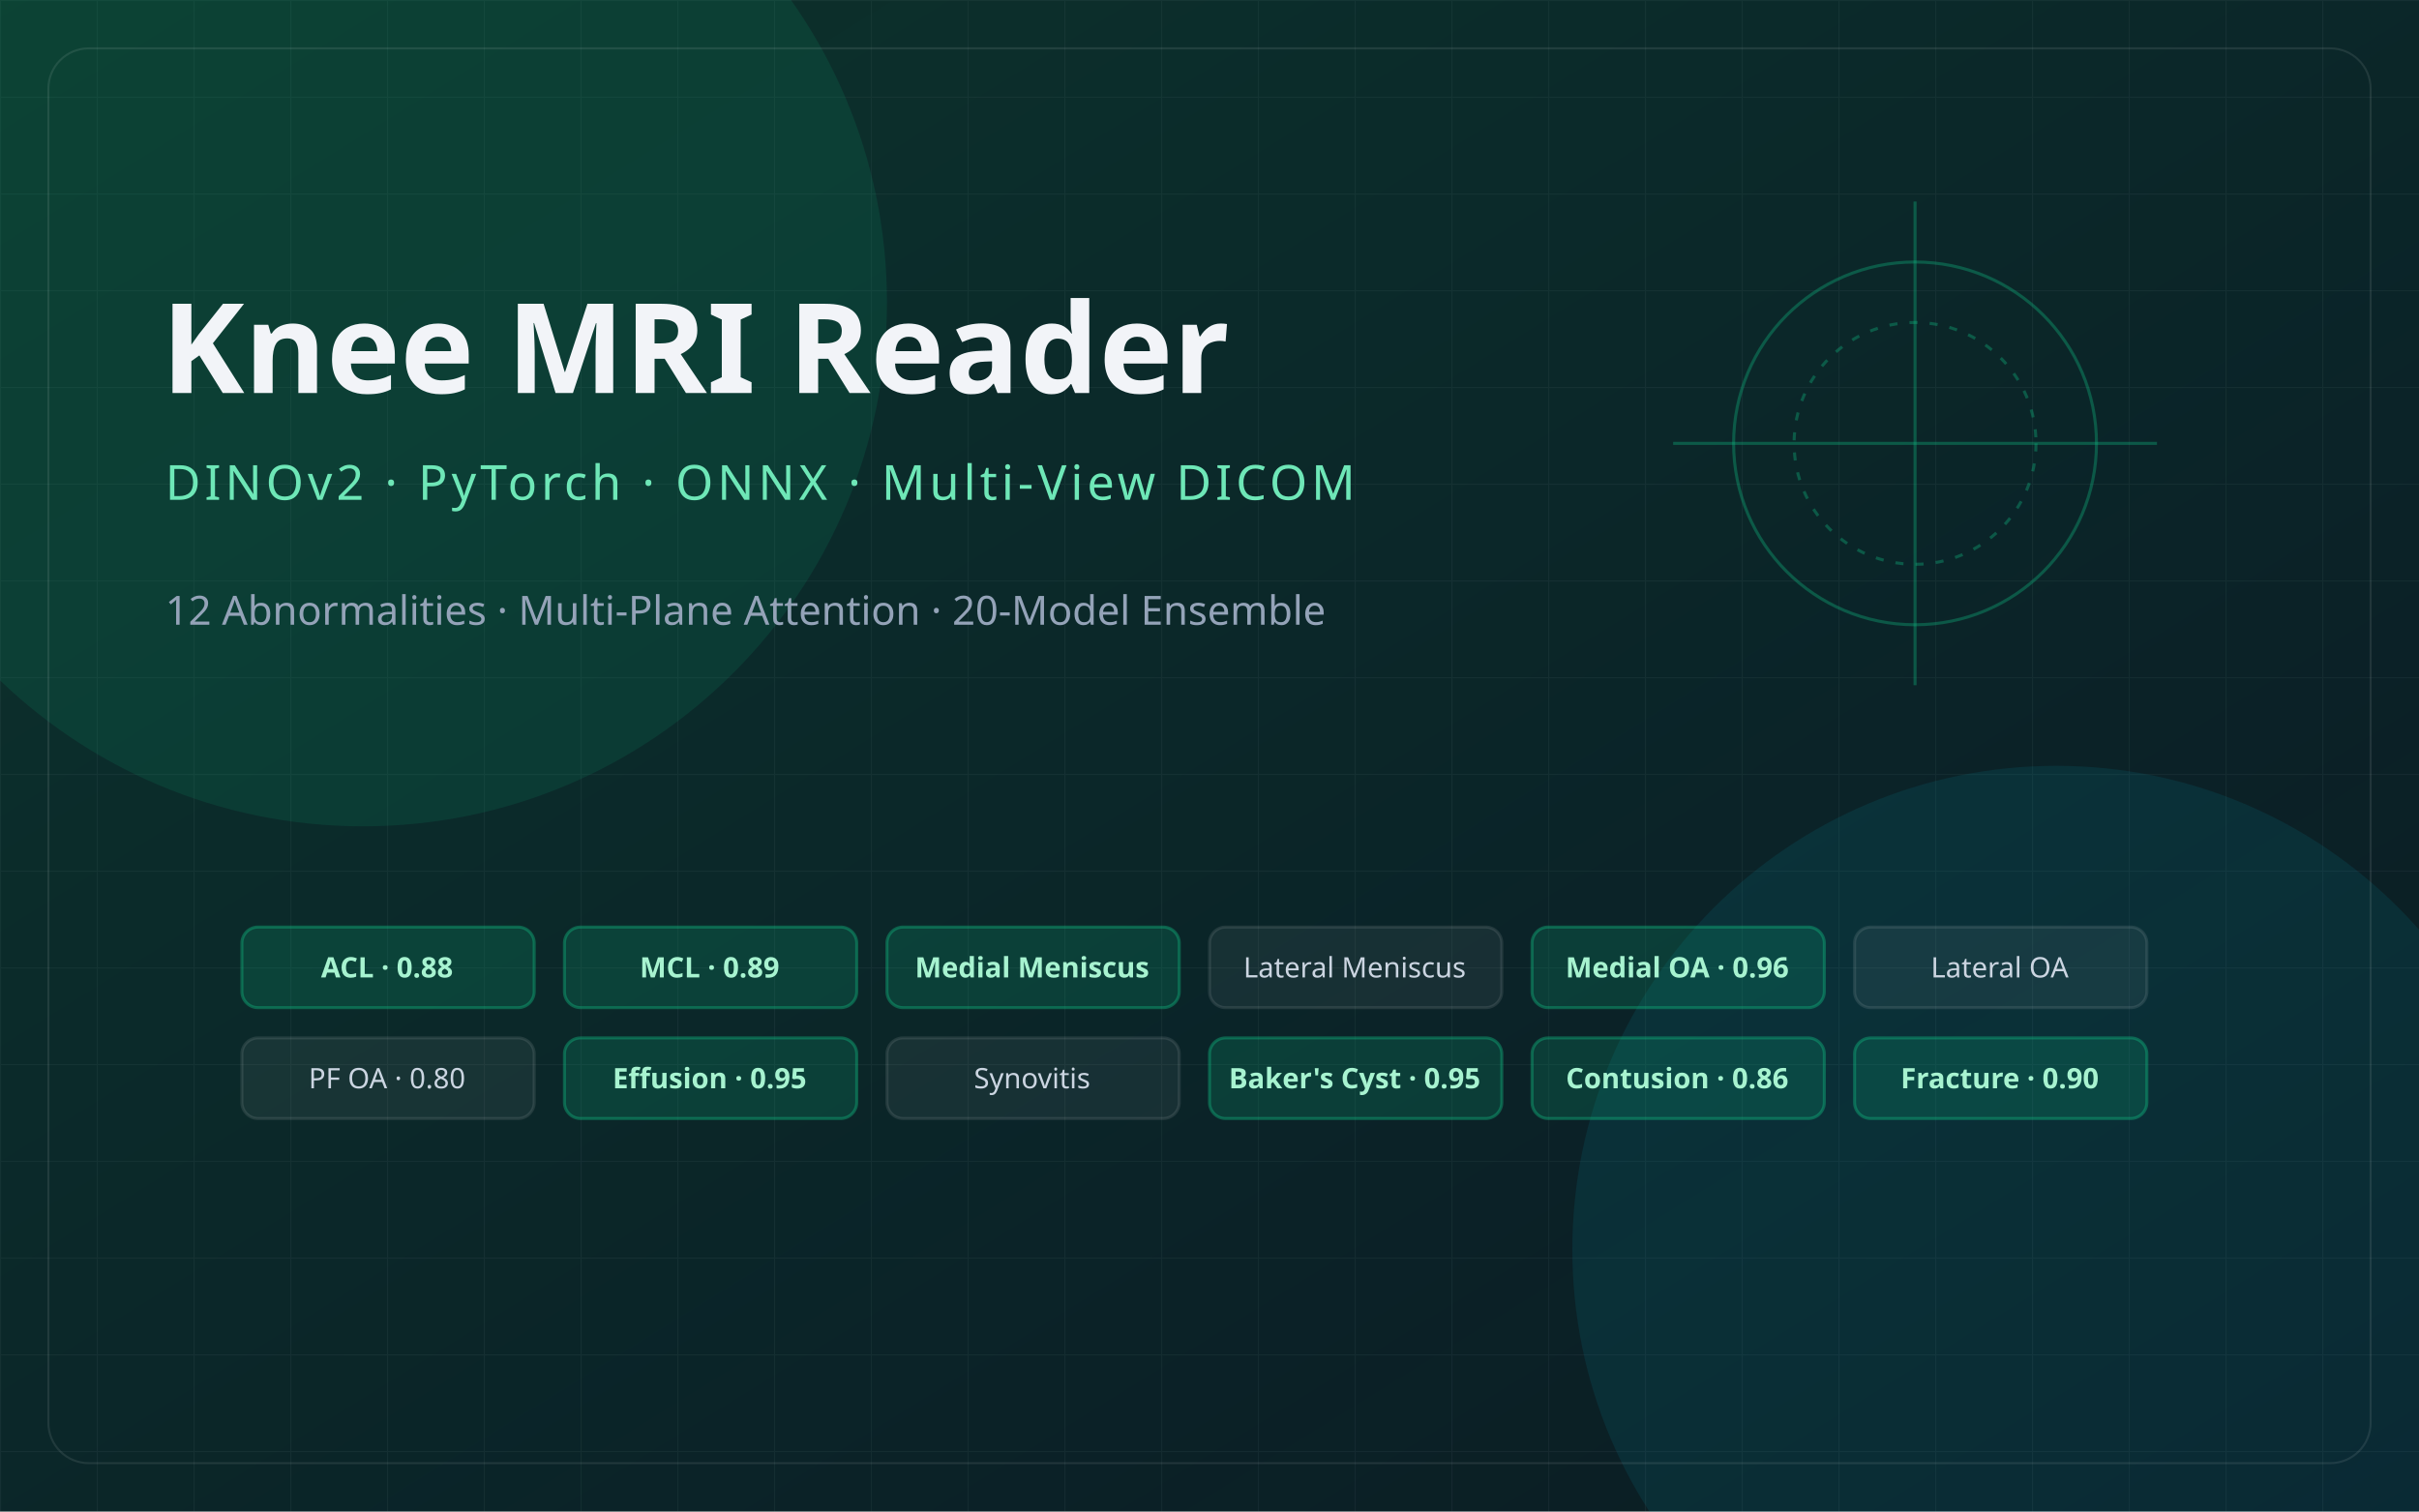
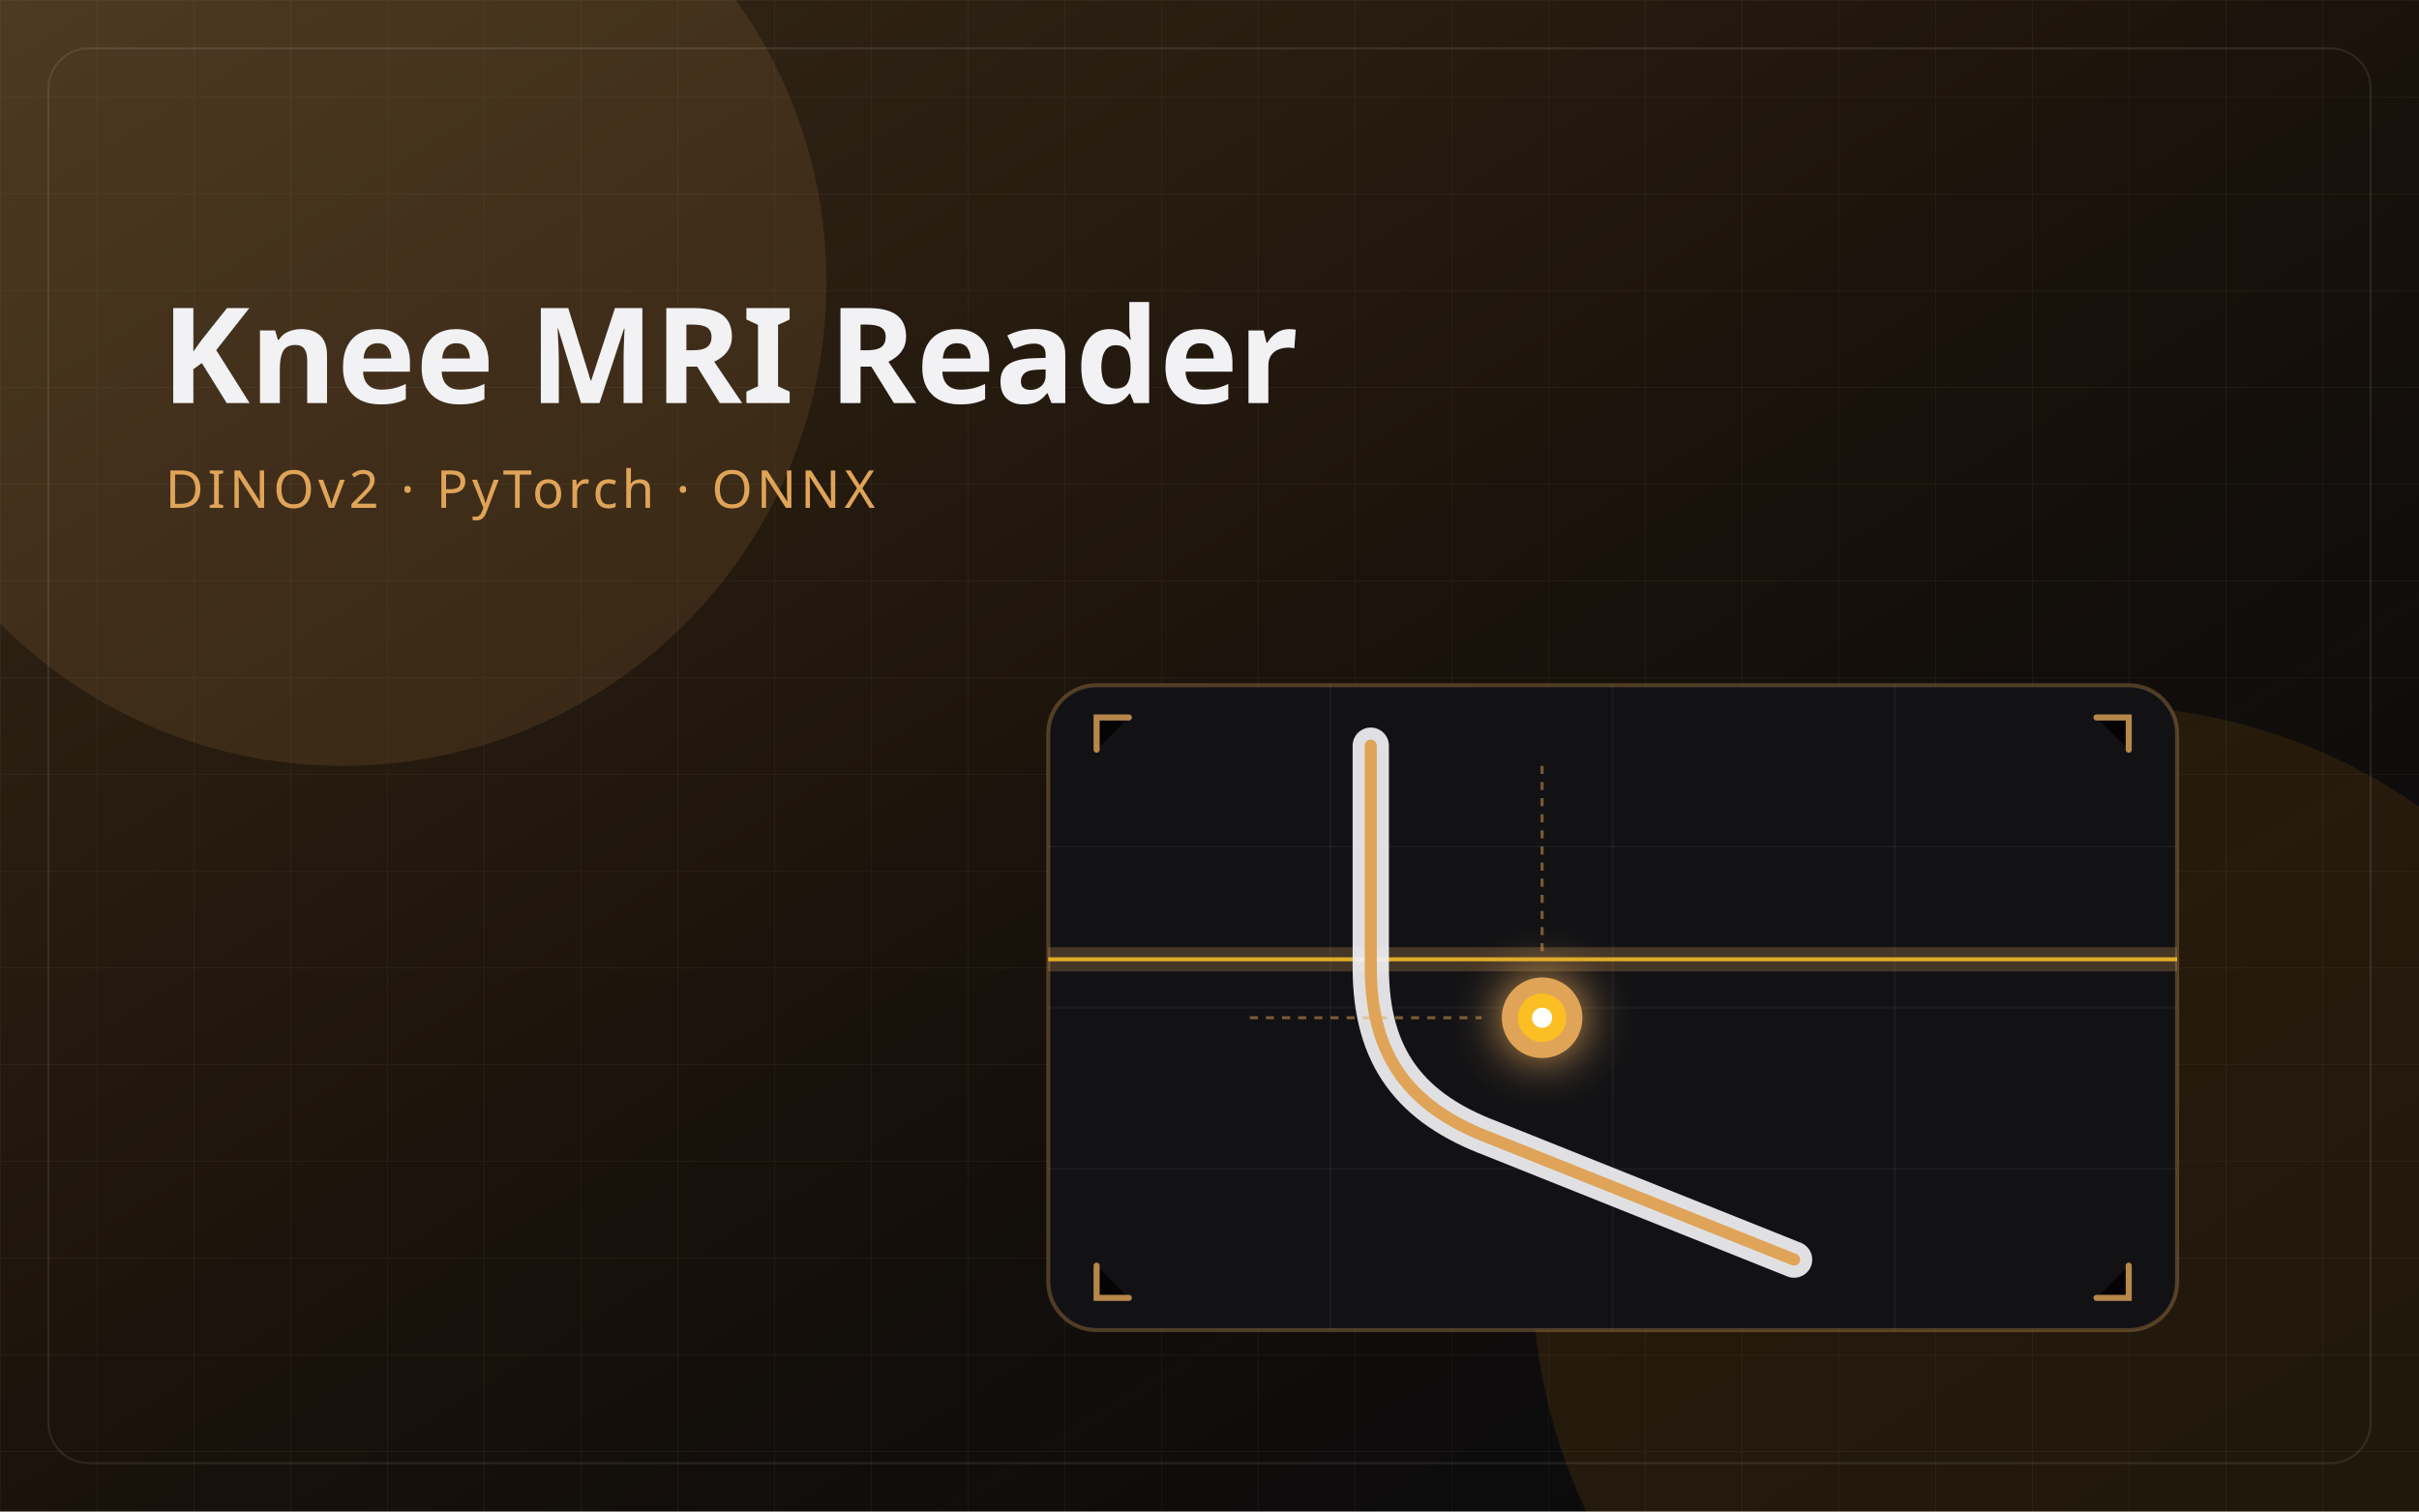
<svg xmlns="http://www.w3.org/2000/svg" viewBox="0 0 1200 750" width="1200" height="750" role="img" aria-label="Knee MRI Reader">
  <defs>
    <linearGradient id="g" x1="0" y1="0" x2="1" y2="1">
-       <stop offset="0%" stop-color="#10b981" stop-opacity="0.22" />
-       <stop offset="100%" stop-color="#06b6d4" stop-opacity="0.08" />
+       <stop offset="0%" stop-color="#e0a458" stop-opacity="0.22" />
+       <stop offset="50%" stop-color="#d97706" stop-opacity="0.08" />
+       <stop offset="100%" stop-color="#0a0a0b" stop-opacity="0.0" />
    </linearGradient>
+     <radialGradient id="glow" cx="65%" cy="65%" r="50%">
+       <stop offset="0%" stop-color="#e0a458" stop-opacity="0.25" />
+       <stop offset="100%" stop-color="#e0a458" stop-opacity="0" />
+     </radialGradient>
    <pattern id="grid" width="48" height="48" patternUnits="userSpaceOnUse">
-       <path d="M48 0H0V48" fill="none" stroke="#ffffff" stroke-opacity="0.05" stroke-width="1" />
+       <path d="M48 0H0V48" fill="none" stroke="#ffffff" stroke-opacity="0.04" stroke-width="1" />
    </pattern>
+     <clipPath id="viewportClip">
+       <rect x="520" y="340" width="560" height="320" rx="24" />
+     </clipPath>
  </defs>
-   <rect width="1200" height="750" fill="#0b0d12" />
+   <rect width="1200" height="750" fill="#0a0a0c" />
  <rect width="1200" height="750" fill="url(#grid)" />
  <rect width="1200" height="750" fill="url(#g)" />
-   <circle cx="180" cy="150" r="260" fill="#10b981" fill-opacity="0.12" />
-   <circle cx="1020" cy="620" r="240" fill="#06b6d4" fill-opacity="0.10" />
-   <g stroke="#10b981" stroke-opacity="0.35" fill="none" stroke-width="1.5">
-     <circle cx="950" cy="220" r="90" />
-     <circle cx="950" cy="220" r="60" stroke-dasharray="4 6" />
-     <line x1="830" y1="220" x2="1070" y2="220" />
-     <line x1="950" y1="100" x2="950" y2="340" />
+   <circle cx="170" cy="140" r="240" fill="#e0a458" fill-opacity="0.12" />
+   <circle cx="1040" cy="630" r="280" fill="#f59e0b" fill-opacity="0.10" />
+   <rect x="520" y="340" width="560" height="320" rx="24" fill="url(#glow)" />
+   <g font-family="'Space Grotesk',system-ui,sans-serif">
+     <text x="80" y="200" fill="#f2f2f4" font-size="66" font-weight="700">Knee MRI Reader</text>
+     <text x="82" y="252" fill="#e0a458" font-size="26" font-weight="500" letter-spacing="2">DINOv2 · PyTorch · ONNX</text>
  </g>
-   <g transform="translate(120, 460)">
-     <rect x="0" y="0" width="145" height="40" rx="8" fill="#10b981" fill-opacity="0.18" stroke="#10b981" stroke-opacity="0.4" stroke-width="1.5" />
-     <text x="72" y="25" fill="#a7f3d0" font-family="'Space Grotesk',system-ui,sans-serif" font-size="14" font-weight="600" text-anchor="middle">ACL · 0.88</text>
-     <rect x="160" y="0" width="145" height="40" rx="8" fill="#10b981" fill-opacity="0.18" stroke="#10b981" stroke-opacity="0.4" stroke-width="1.5" />
-     <text x="232" y="25" fill="#a7f3d0" font-family="'Space Grotesk',system-ui,sans-serif" font-size="14" font-weight="600" text-anchor="middle">MCL · 0.89</text>
-     <rect x="320" y="0" width="145" height="40" rx="8" fill="#10b981" fill-opacity="0.18" stroke="#10b981" stroke-opacity="0.4" stroke-width="1.5" />
-     <text x="392" y="25" fill="#a7f3d0" font-family="'Space Grotesk',system-ui,sans-serif" font-size="14" font-weight="600" text-anchor="middle">Medial Meniscus</text>
-     <rect x="480" y="0" width="145" height="40" rx="8" fill="#f2f4f8" fill-opacity="0.06" stroke="#ffffff" stroke-opacity="0.1" stroke-width="1.5" />
-     <text x="552" y="25" fill="#cbd5e1" font-family="'Space Grotesk',system-ui,sans-serif" font-size="14" font-weight="500" text-anchor="middle">Lateral Meniscus</text>
-     <rect x="640" y="0" width="145" height="40" rx="8" fill="#10b981" fill-opacity="0.18" stroke="#10b981" stroke-opacity="0.4" stroke-width="1.5" />
-     <text x="712" y="25" fill="#a7f3d0" font-family="'Space Grotesk',system-ui,sans-serif" font-size="14" font-weight="600" text-anchor="middle">Medial OA · 0.96</text>
-     <rect x="800" y="0" width="145" height="40" rx="8" fill="#f2f4f8" fill-opacity="0.06" stroke="#ffffff" stroke-opacity="0.1" stroke-width="1.5" />
-     <text x="872" y="25" fill="#cbd5e1" font-family="'Space Grotesk',system-ui,sans-serif" font-size="14" font-weight="500" text-anchor="middle">Lateral OA</text>
-     <rect x="0" y="55" width="145" height="40" rx="8" fill="#f2f4f8" fill-opacity="0.06" stroke="#ffffff" stroke-opacity="0.1" stroke-width="1.5" />
-     <text x="72" y="80" fill="#cbd5e1" font-family="'Space Grotesk',system-ui,sans-serif" font-size="14" font-weight="500" text-anchor="middle">PF OA · 0.80</text>
-     <rect x="160" y="55" width="145" height="40" rx="8" fill="#10b981" fill-opacity="0.18" stroke="#10b981" stroke-opacity="0.4" stroke-width="1.5" />
-     <text x="232" y="80" fill="#a7f3d0" font-family="'Space Grotesk',system-ui,sans-serif" font-size="14" font-weight="600" text-anchor="middle">Effusion · 0.95</text>
-     <rect x="320" y="55" width="145" height="40" rx="8" fill="#f2f4f8" fill-opacity="0.06" stroke="#ffffff" stroke-opacity="0.1" stroke-width="1.5" />
-     <text x="392" y="80" fill="#cbd5e1" font-family="'Space Grotesk',system-ui,sans-serif" font-size="14" font-weight="500" text-anchor="middle">Synovitis</text>
-     <rect x="480" y="55" width="145" height="40" rx="8" fill="#10b981" fill-opacity="0.18" stroke="#10b981" stroke-opacity="0.4" stroke-width="1.5" />
-     <text x="552" y="80" fill="#a7f3d0" font-family="'Space Grotesk',system-ui,sans-serif" font-size="14" font-weight="600" text-anchor="middle">Baker's Cyst · 0.95</text>
-     <rect x="640" y="55" width="145" height="40" rx="8" fill="#10b981" fill-opacity="0.18" stroke="#10b981" stroke-opacity="0.4" stroke-width="1.5" />
-     <text x="712" y="80" fill="#a7f3d0" font-family="'Space Grotesk',system-ui,sans-serif" font-size="14" font-weight="600" text-anchor="middle">Contusion · 0.86</text>
-     <rect x="800" y="55" width="145" height="40" rx="8" fill="#10b981" fill-opacity="0.18" stroke="#10b981" stroke-opacity="0.4" stroke-width="1.5" />
-     <text x="872" y="80" fill="#a7f3d0" font-family="'Space Grotesk',system-ui,sans-serif" font-size="14" font-weight="600" text-anchor="middle">Fracture · 0.90</text>
+   <rect x="520" y="340" width="560" height="320" rx="24" fill="#121215" stroke="#e0a458" stroke-opacity="0.3" stroke-width="2" />
+   <g clipPath="url(#viewportClip)">
+     <line x1="520" y1="420" x2="1080" y2="420" stroke="#ffffff" stroke-opacity="0.04" stroke-width="1" />
+     <line x1="520" y1="500" x2="1080" y2="500" stroke="#ffffff" stroke-opacity="0.04" stroke-width="1" />
+     <line x1="520" y1="580" x2="1080" y2="580" stroke="#ffffff" stroke-opacity="0.04" stroke-width="1" />
+     <line x1="660" y1="340" x2="660" y2="660" stroke="#ffffff" stroke-opacity="0.04" stroke-width="1" />
+     <line x1="800" y1="340" x2="800" y2="660" stroke="#ffffff" stroke-opacity="0.04" stroke-width="1" />
+     <line x1="940" y1="340" x2="940" y2="660" stroke="#ffffff" stroke-opacity="0.04" stroke-width="1" />
+     <rect x="520" y="470" width="560" height="12" fill="#e0a458" fill-opacity="0.25" />
+     <line x1="520" y1="476" x2="1080" y2="476" stroke="#fbbf24" stroke-width="2" opacity="0.85" />
+     <path d="M680 370 V480 C680 525 700 550 740 565 L890 625" fill="none" stroke="#f2f2f4" stroke-width="18" stroke-linecap="round" stroke-linejoin="round" opacity="0.92" />
+     <path d="M680 370 V480 C680 525 700 550 740 565 L890 625" fill="none" stroke="#e0a458" stroke-width="6" stroke-linecap="round" stroke-linejoin="round" />
+     <circle cx="765" cy="505" r="20" fill="#e0a458" filter="drop-shadow(0 0 12px #e0a458)" />
+     <circle cx="765" cy="505" r="12" fill="#fbbf24" />
+     <circle cx="765" cy="505" r="5" fill="#fff" />
+     <line x1="765" y1="380" x2="765" y2="475" stroke="#e0a458" stroke-opacity="0.5" stroke-width="1.5" stroke-dasharray="4 4" />
+     <line x1="620" y1="505" x2="735" y2="505" stroke="#e0a458" stroke-opacity="0.5" stroke-width="1.5" stroke-dasharray="4 4" />
  </g>
-   <g font-family="'Space Grotesk',system-ui,sans-serif">
-     <text x="80" y="195" fill="#f2f4f8" font-size="62" font-weight="700">Knee MRI Reader</text>
-     <text x="82" y="248" fill="#6ee7b7" font-size="24" letter-spacing="2">DINOv2 · PyTorch · ONNX · Multi-View DICOM</text>
-     <text x="82" y="310" fill="#94a3b8" font-size="20" font-weight="400">12 Abnormalities · Multi-Plane Attention · 20-Model Ensemble</text>
+   <g stroke="#e0a458" stroke-width="3" stroke-linecap="round" opacity="0.8">
+     <path d="M544 372 V356 H560" />
+     <path d="M1056 372 V356 H1040" />
+     <path d="M544 628 V644 H560" />
+     <path d="M1056 628 V644 H1040" />
  </g>
  <rect x="24" y="24" width="1152" height="702" rx="20" fill="none" stroke="#ffffff" stroke-opacity="0.09" />
</svg>
